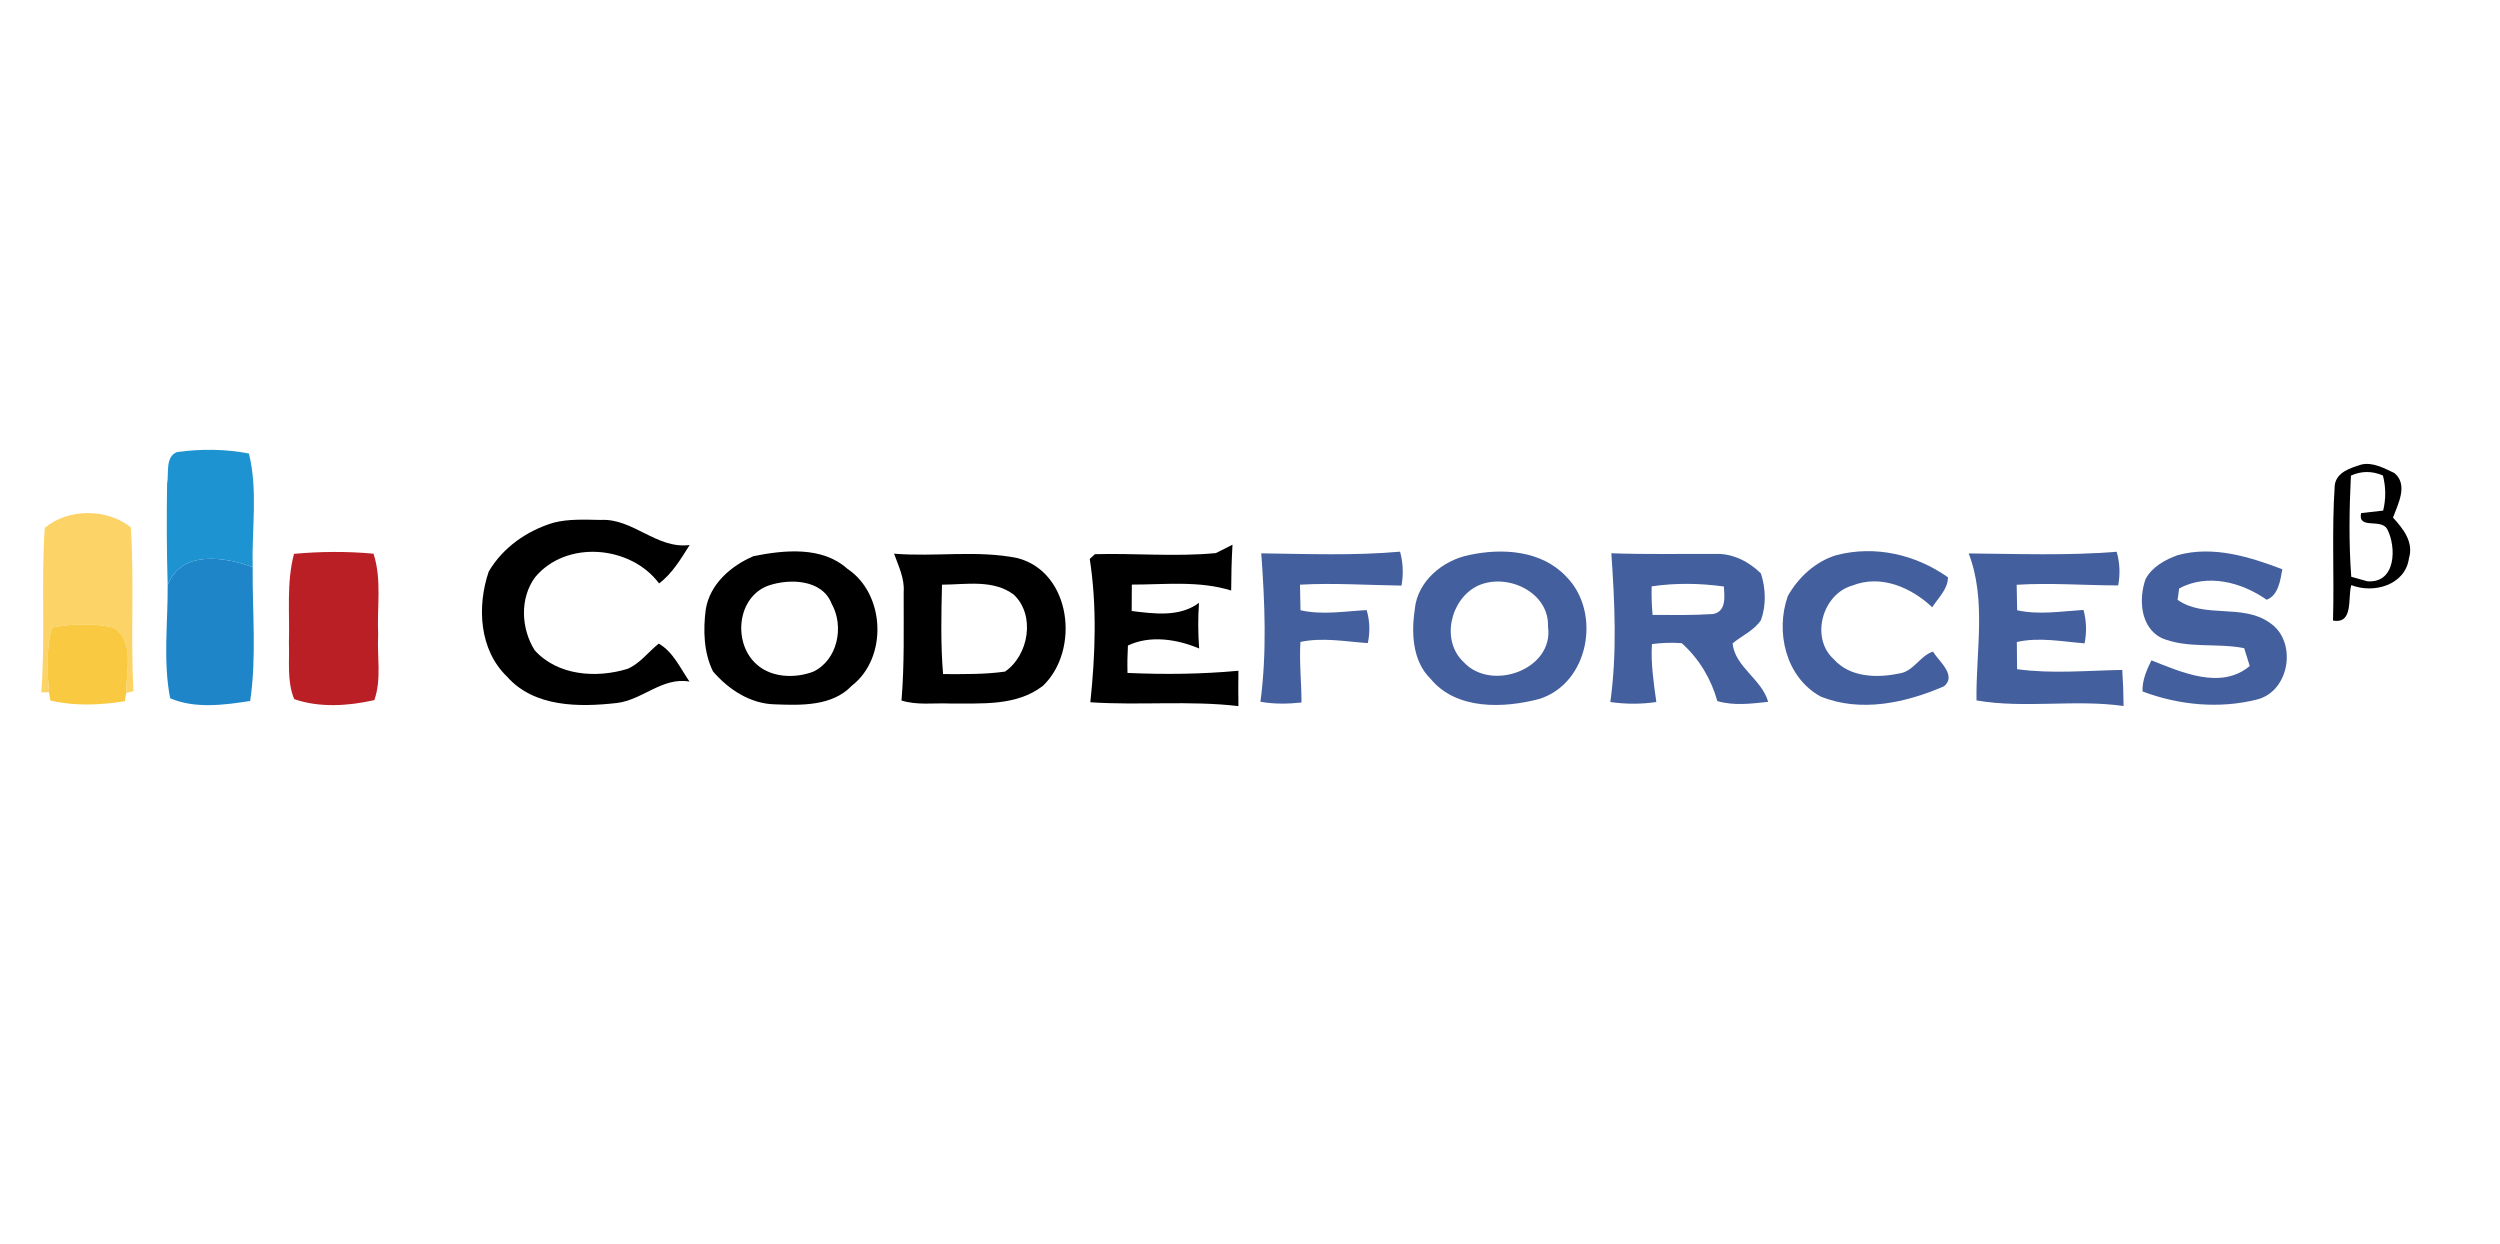
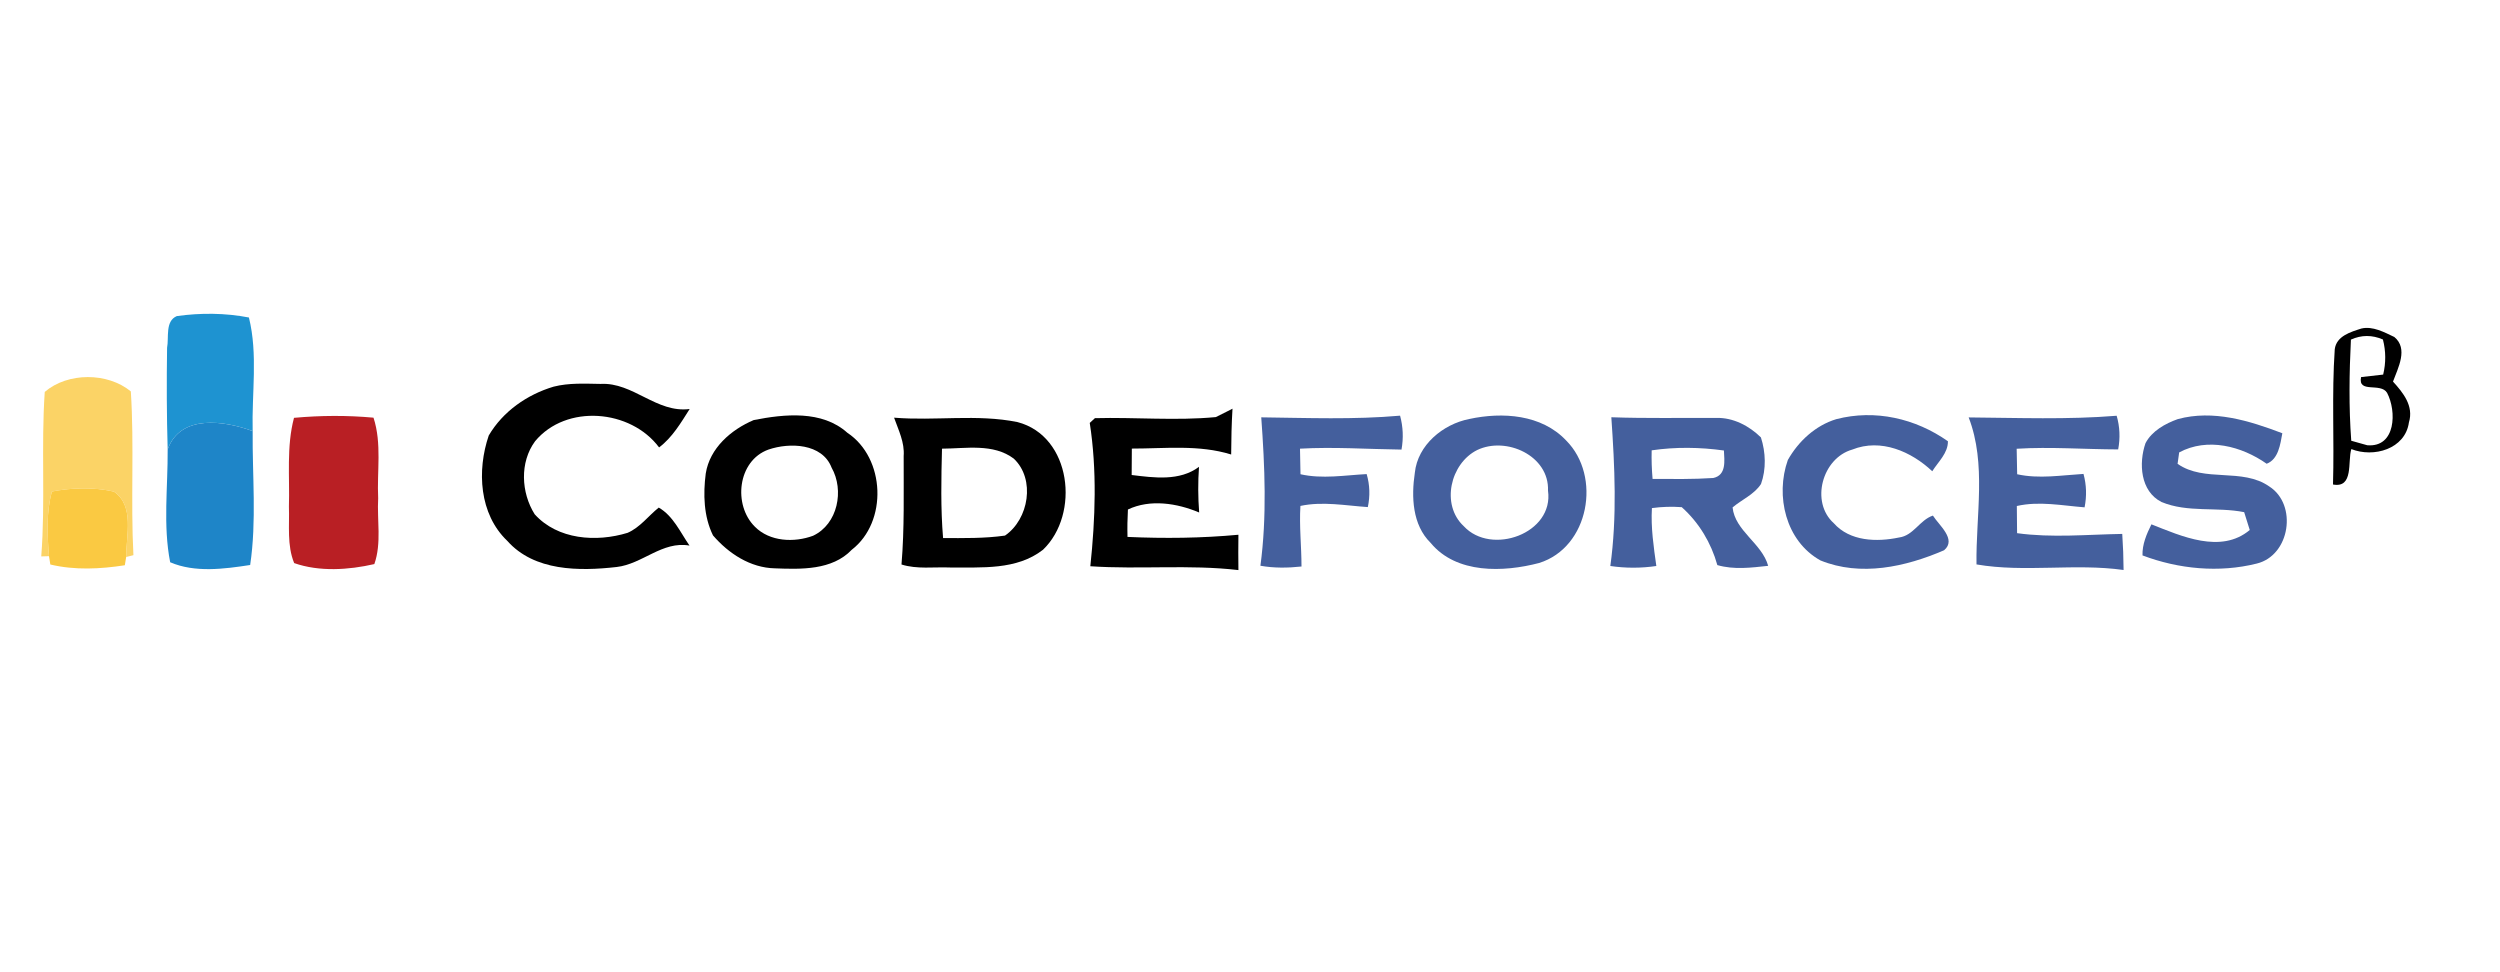
- <svg xmlns="http://www.w3.org/2000/svg" width="386pt" height="192pt" viewBox="0 0 300 65" version="1.1">
+ <svg xmlns="http://www.w3.org/2000/svg" width="386pt" height="150pt" viewBox="0 0 300 65" version="1.1">
  <g id="#ffffffff">
</g>
  <g id="#1e93d1ff">
    <path fill="#1e93d1" opacity="1.00" d=" M 21.22 12.14 C 24.08 11.74 27.03 11.76 29.87 12.31 C 30.97 16.73 30.20 21.42 30.32 25.94 C 26.95 24.69 21.65 23.88 20.12 28.14 C 20.00 24.08 19.99 20.01 20.05 15.94 C 20.29 14.72 19.79 12.74 21.22 12.14 Z" />
  </g>
  <g id="#000000ff">
    <path fill="#000000" opacity="1.00" d=" M 283.38 13.63 C 284.73 13.32 286.12 14.08 287.32 14.65 C 289.02 16.05 287.76 18.36 287.16 20.00 C 288.38 21.34 289.67 22.93 289.07 24.90 C 288.62 28.11 284.83 29.16 282.16 28.10 C 281.70 29.56 282.47 32.82 279.96 32.35 C 280.12 26.95 279.80 21.52 280.17 16.12 C 280.37 14.53 282.09 14.04 283.38 13.63 M 282.11 14.96 C 281.91 19.00 281.85 23.06 282.15 27.10 C 282.63 27.23 283.59 27.50 284.07 27.64 C 287.52 27.93 287.61 23.54 286.45 21.35 C 285.69 20.07 282.92 21.47 283.33 19.46 C 283.99 19.38 285.32 19.23 285.98 19.16 C 286.32 17.75 286.31 16.35 285.95 14.95 C 284.66 14.39 283.38 14.39 282.11 14.96 Z" />
    <path fill="#000000" opacity="1.00" d=" M 66.43 20.61 C 68.27 20.14 70.19 20.25 72.07 20.28 C 75.97 20.06 78.79 23.81 82.76 23.29 C 81.71 24.94 80.68 26.71 79.09 27.90 C 75.68 23.32 67.94 22.66 64.21 27.16 C 62.35 29.68 62.53 33.33 64.16 35.92 C 66.92 38.98 71.56 39.30 75.31 38.15 C 76.81 37.50 77.80 36.12 79.05 35.12 C 80.78 36.11 81.64 38.09 82.74 39.68 C 79.48 39.10 77.09 41.90 74.00 42.25 C 69.51 42.76 64.12 42.77 60.87 39.11 C 57.50 35.89 57.22 30.67 58.65 26.47 C 60.35 23.58 63.25 21.56 66.43 20.61 Z" />
    <path fill="#000000" opacity="1.00" d=" M 147.26 23.58 L 147.90 23.25 C 147.79 25.08 147.75 26.91 147.74 28.75 C 143.88 27.55 139.79 28.04 135.82 28.04 C 135.81 28.83 135.81 30.42 135.80 31.21 C 138.50 31.54 141.55 31.97 143.88 30.23 C 143.75 32.05 143.76 33.89 143.90 35.71 C 141.25 34.59 138.02 34.08 135.35 35.35 C 135.29 36.44 135.27 37.54 135.30 38.64 C 139.74 38.84 144.19 38.79 148.61 38.38 C 148.59 39.80 148.59 41.21 148.61 42.62 C 142.70 41.93 136.75 42.56 130.84 42.16 C 131.44 36.46 131.65 30.64 130.77 24.96 L 131.39 24.39 C 136.22 24.26 141.08 24.72 145.90 24.26 C 146.24 24.09 146.92 23.75 147.26 23.58 Z" />
    <path fill="#000000" opacity="1.00" d=" M 90.44 24.62 C 94.13 23.89 98.65 23.42 101.68 26.14 C 106.25 29.17 106.55 36.84 102.20 40.19 C 99.85 42.65 96.12 42.53 92.99 42.41 C 90.04 42.35 87.43 40.63 85.56 38.46 C 84.44 36.18 84.37 33.50 84.69 31.03 C 85.17 27.98 87.73 25.77 90.44 24.62 M 92.21 28.16 C 88.50 29.50 87.95 34.82 90.59 37.42 C 92.38 39.22 95.31 39.34 97.57 38.50 C 100.54 37.10 101.33 33.04 99.79 30.32 C 98.66 27.40 94.74 27.29 92.21 28.16 Z" />
    <path fill="#000000" opacity="1.00" d=" M 107.29 24.33 C 112.21 24.74 117.24 23.87 122.10 24.86 C 128.58 26.55 129.62 35.91 125.16 40.18 C 121.99 42.65 117.77 42.28 113.99 42.31 C 112.06 42.23 110.05 42.54 108.18 41.95 C 108.54 37.62 108.43 33.28 108.44 28.94 C 108.57 27.30 107.82 25.83 107.29 24.33 M 113.04 28.05 C 112.95 31.62 112.87 35.21 113.17 38.78 C 115.65 38.78 118.14 38.83 120.60 38.48 C 123.46 36.52 124.27 31.72 121.66 29.25 C 119.20 27.39 115.90 28.04 113.04 28.05 Z" />
  </g>
  <g id="#fbd366ff">
    <path fill="#fbd366" opacity="1.00" d=" M 5.37 21.24 C 8.12 18.87 12.91 18.88 15.70 21.18 C 16.12 27.72 15.67 34.28 16.01 40.83 L 15.14 41.05 C 15.13 38.50 16.17 34.89 13.66 33.20 C 11.23 32.65 8.67 32.73 6.23 33.19 C 5.54 35.72 5.67 38.36 5.88 40.95 L 4.95 40.98 C 5.46 34.40 4.92 27.81 5.37 21.24 Z" />
  </g>
  <g id="#b91f24ff">
    <path fill="#b91f24" opacity="1.00" d=" M 35.28 24.35 C 38.45 24.06 41.65 24.04 44.82 24.33 C 45.84 27.45 45.22 30.79 45.38 34.00 C 45.23 36.62 45.81 39.38 44.92 41.90 C 41.84 42.61 38.31 42.84 35.30 41.78 C 34.42 39.63 34.75 37.26 34.67 35.00 C 34.78 31.45 34.36 27.82 35.28 24.35 Z" />
  </g>
  <g id="#445f9dff">
    <path fill="#445f9d" opacity="1.00" d=" M 151.35 24.29 C 156.90 24.36 162.47 24.58 168.01 24.09 C 168.37 25.43 168.43 26.78 168.18 28.16 C 164.12 28.11 160.06 27.82 156.00 28.05 C 156.01 28.82 156.04 30.35 156.06 31.12 C 158.68 31.71 161.36 31.24 164.00 31.10 C 164.38 32.40 164.42 33.72 164.14 35.06 C 161.45 34.88 158.73 34.35 156.05 34.92 C 155.90 37.35 156.18 39.77 156.18 42.19 C 154.54 42.37 152.88 42.39 151.25 42.10 C 152.04 36.20 151.78 30.20 151.35 24.29 Z" />
    <path fill="#445f9d" opacity="1.00" d=" M 176.31 24.49 C 180.29 23.63 184.98 23.93 187.94 27.07 C 192.21 31.35 190.71 39.90 184.69 41.77 C 180.42 42.89 174.77 43.10 171.68 39.36 C 169.47 37.19 169.35 33.82 169.78 30.94 C 170.12 27.61 173.16 25.11 176.31 24.49 M 177.27 28.21 C 174.03 29.82 172.88 34.78 175.65 37.35 C 178.95 40.93 186.50 38.23 185.76 33.08 C 185.92 28.89 180.75 26.55 177.27 28.21 Z" />
    <path fill="#445f9d" opacity="1.00" d=" M 193.36 24.28 C 197.55 24.43 201.75 24.34 205.95 24.36 C 207.97 24.30 209.90 25.31 211.31 26.70 C 211.89 28.49 211.96 30.51 211.32 32.29 C 210.50 33.55 209.03 34.15 207.91 35.10 C 208.20 37.93 211.43 39.40 212.18 42.11 C 210.16 42.33 208.06 42.60 206.08 42.02 C 205.34 39.35 203.87 36.91 201.81 35.07 C 200.61 34.98 199.42 35.02 198.23 35.18 C 198.09 37.51 198.44 39.83 198.76 42.13 C 196.93 42.40 195.06 42.40 193.24 42.13 C 194.06 36.22 193.77 30.21 193.36 24.28 M 198.20 28.25 C 198.17 29.40 198.21 30.54 198.31 31.68 C 200.74 31.69 203.17 31.73 205.59 31.57 C 207.19 31.23 206.93 29.49 206.87 28.27 C 204.00 27.87 201.06 27.83 198.20 28.25 Z" />
    <path fill="#445f9d" opacity="1.00" d=" M 220.35 24.51 C 225.01 23.30 229.86 24.42 233.75 27.16 C 233.77 28.58 232.58 29.63 231.87 30.76 C 229.37 28.40 225.71 26.78 222.27 28.16 C 218.67 29.18 217.22 34.45 220.05 36.99 C 221.99 39.18 225.21 39.27 227.88 38.71 C 229.62 38.49 230.37 36.60 231.95 36.08 C 232.66 37.23 234.84 38.94 233.29 40.24 C 228.67 42.24 223.27 43.43 218.45 41.46 C 214.28 39.14 213.02 33.71 214.54 29.41 C 215.81 27.16 217.85 25.27 220.35 24.51 Z" />
    <path fill="#445f9d" opacity="1.00" d=" M 236.24 24.30 C 242.16 24.35 248.10 24.58 254.00 24.10 C 254.38 25.42 254.44 26.77 254.18 28.14 C 250.12 28.13 246.06 27.81 242.00 28.06 C 242.01 28.82 242.04 30.36 242.06 31.12 C 244.68 31.70 247.37 31.24 250.02 31.08 C 250.38 32.40 250.42 33.73 250.15 35.09 C 247.45 34.88 244.71 34.32 242.02 34.93 C 242.02 35.75 242.04 37.37 242.05 38.19 C 246.23 38.77 250.47 38.35 254.67 38.28 C 254.77 39.72 254.82 41.16 254.83 42.61 C 248.97 41.78 242.98 42.94 237.18 41.94 C 237.09 36.08 238.40 29.90 236.24 24.30 Z" />
    <path fill="#445f9d" opacity="1.00" d=" M 261.34 24.50 C 265.59 23.35 269.91 24.69 273.88 26.20 C 273.64 27.50 273.42 29.32 272.00 29.86 C 269.00 27.75 264.90 26.67 261.50 28.50 C 261.45 28.84 261.36 29.53 261.31 29.87 C 264.54 32.14 269.06 30.30 272.32 32.59 C 275.72 34.77 274.82 40.87 270.80 41.84 C 266.29 42.97 261.43 42.50 257.10 40.86 C 257.06 39.53 257.59 38.30 258.17 37.13 C 261.77 38.55 266.51 40.71 269.97 37.81 C 269.80 37.28 269.47 36.21 269.30 35.67 C 266.02 35.01 262.52 35.76 259.38 34.45 C 256.83 33.16 256.63 29.79 257.46 27.39 C 258.23 25.92 259.83 25.04 261.34 24.50 Z" />
  </g>
  <g id="#1e85c8ff">
    <path fill="#1e85c8" opacity="1.00" d=" M 20.12 28.14 C 21.65 23.88 26.95 24.69 30.32 25.94 C 30.27 31.29 30.81 36.71 30.02 42.01 C 26.89 42.49 23.40 42.96 20.42 41.68 C 19.55 37.25 20.15 32.64 20.12 28.14 Z" />
  </g>
  <g id="#fac942ff">
    <path fill="#fac942" opacity="1.00" d=" M 6.23 33.19 C 8.67 32.73 11.23 32.65 13.66 33.20 C 16.17 34.89 15.13 38.50 15.14 41.05 L 14.98 42.04 C 12.03 42.50 8.96 42.65 6.04 41.95 L 5.88 40.95 C 5.67 38.36 5.54 35.72 6.23 33.19 Z" />
  </g>
</svg>
